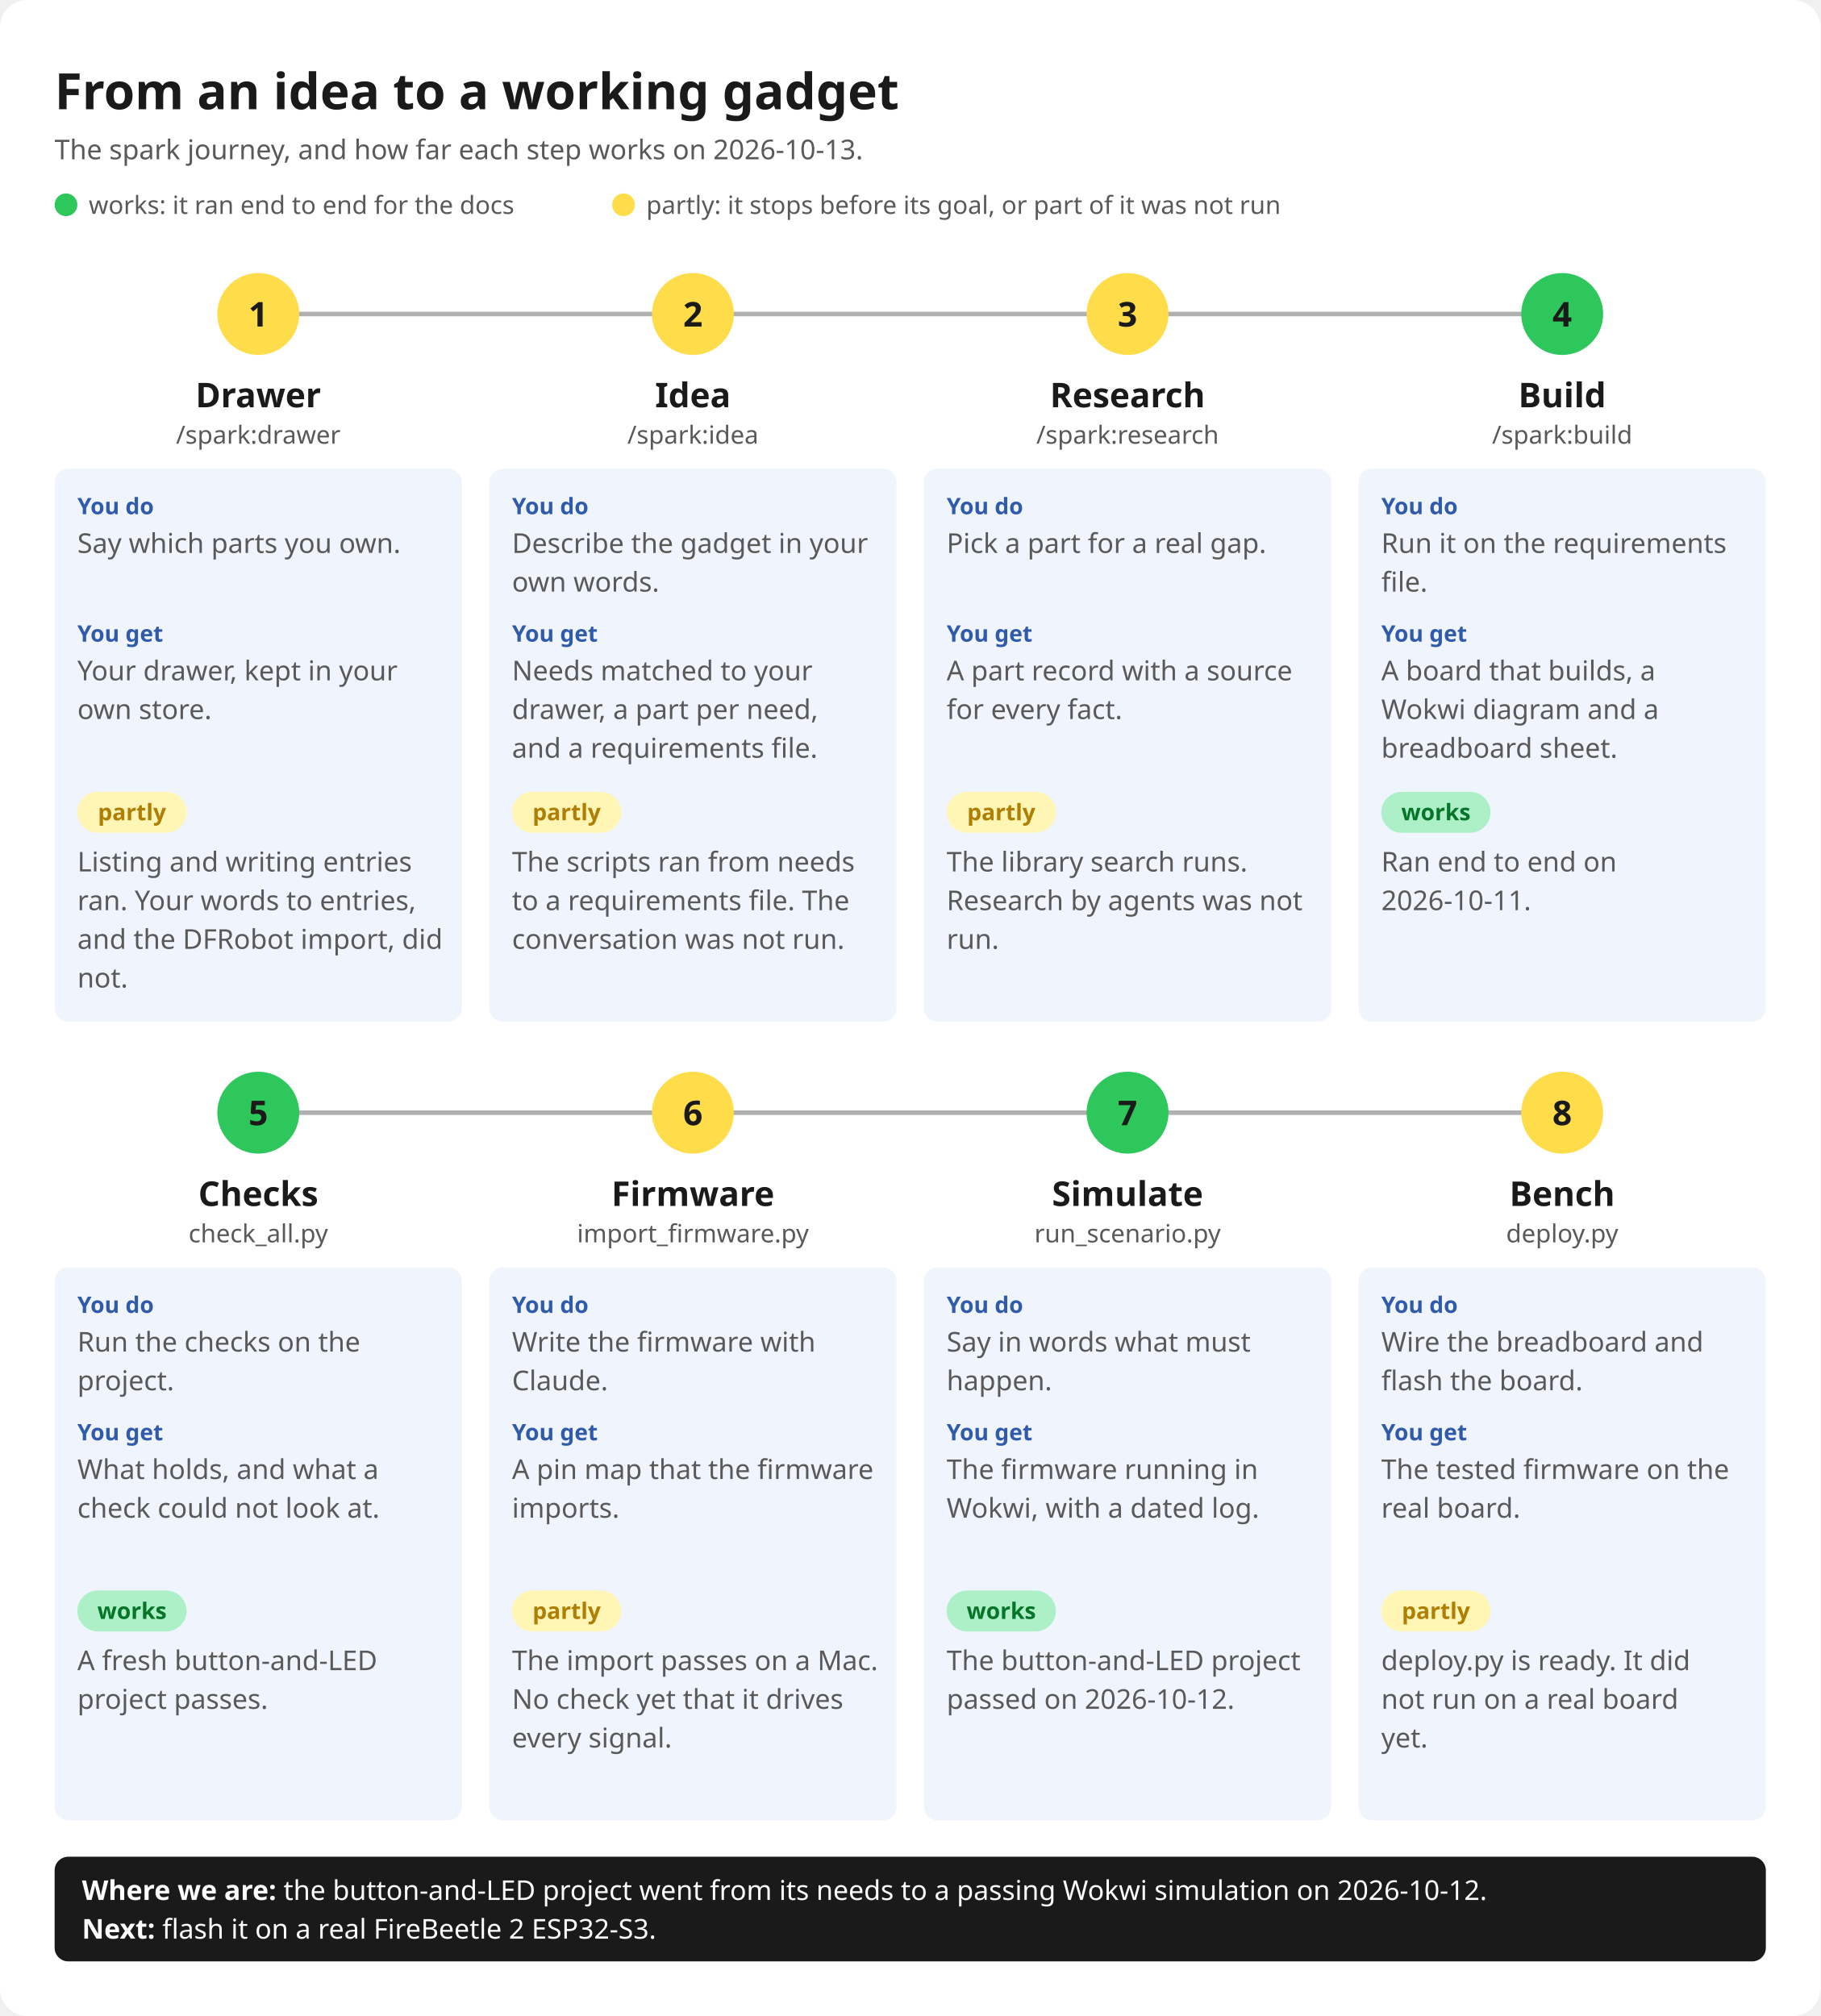
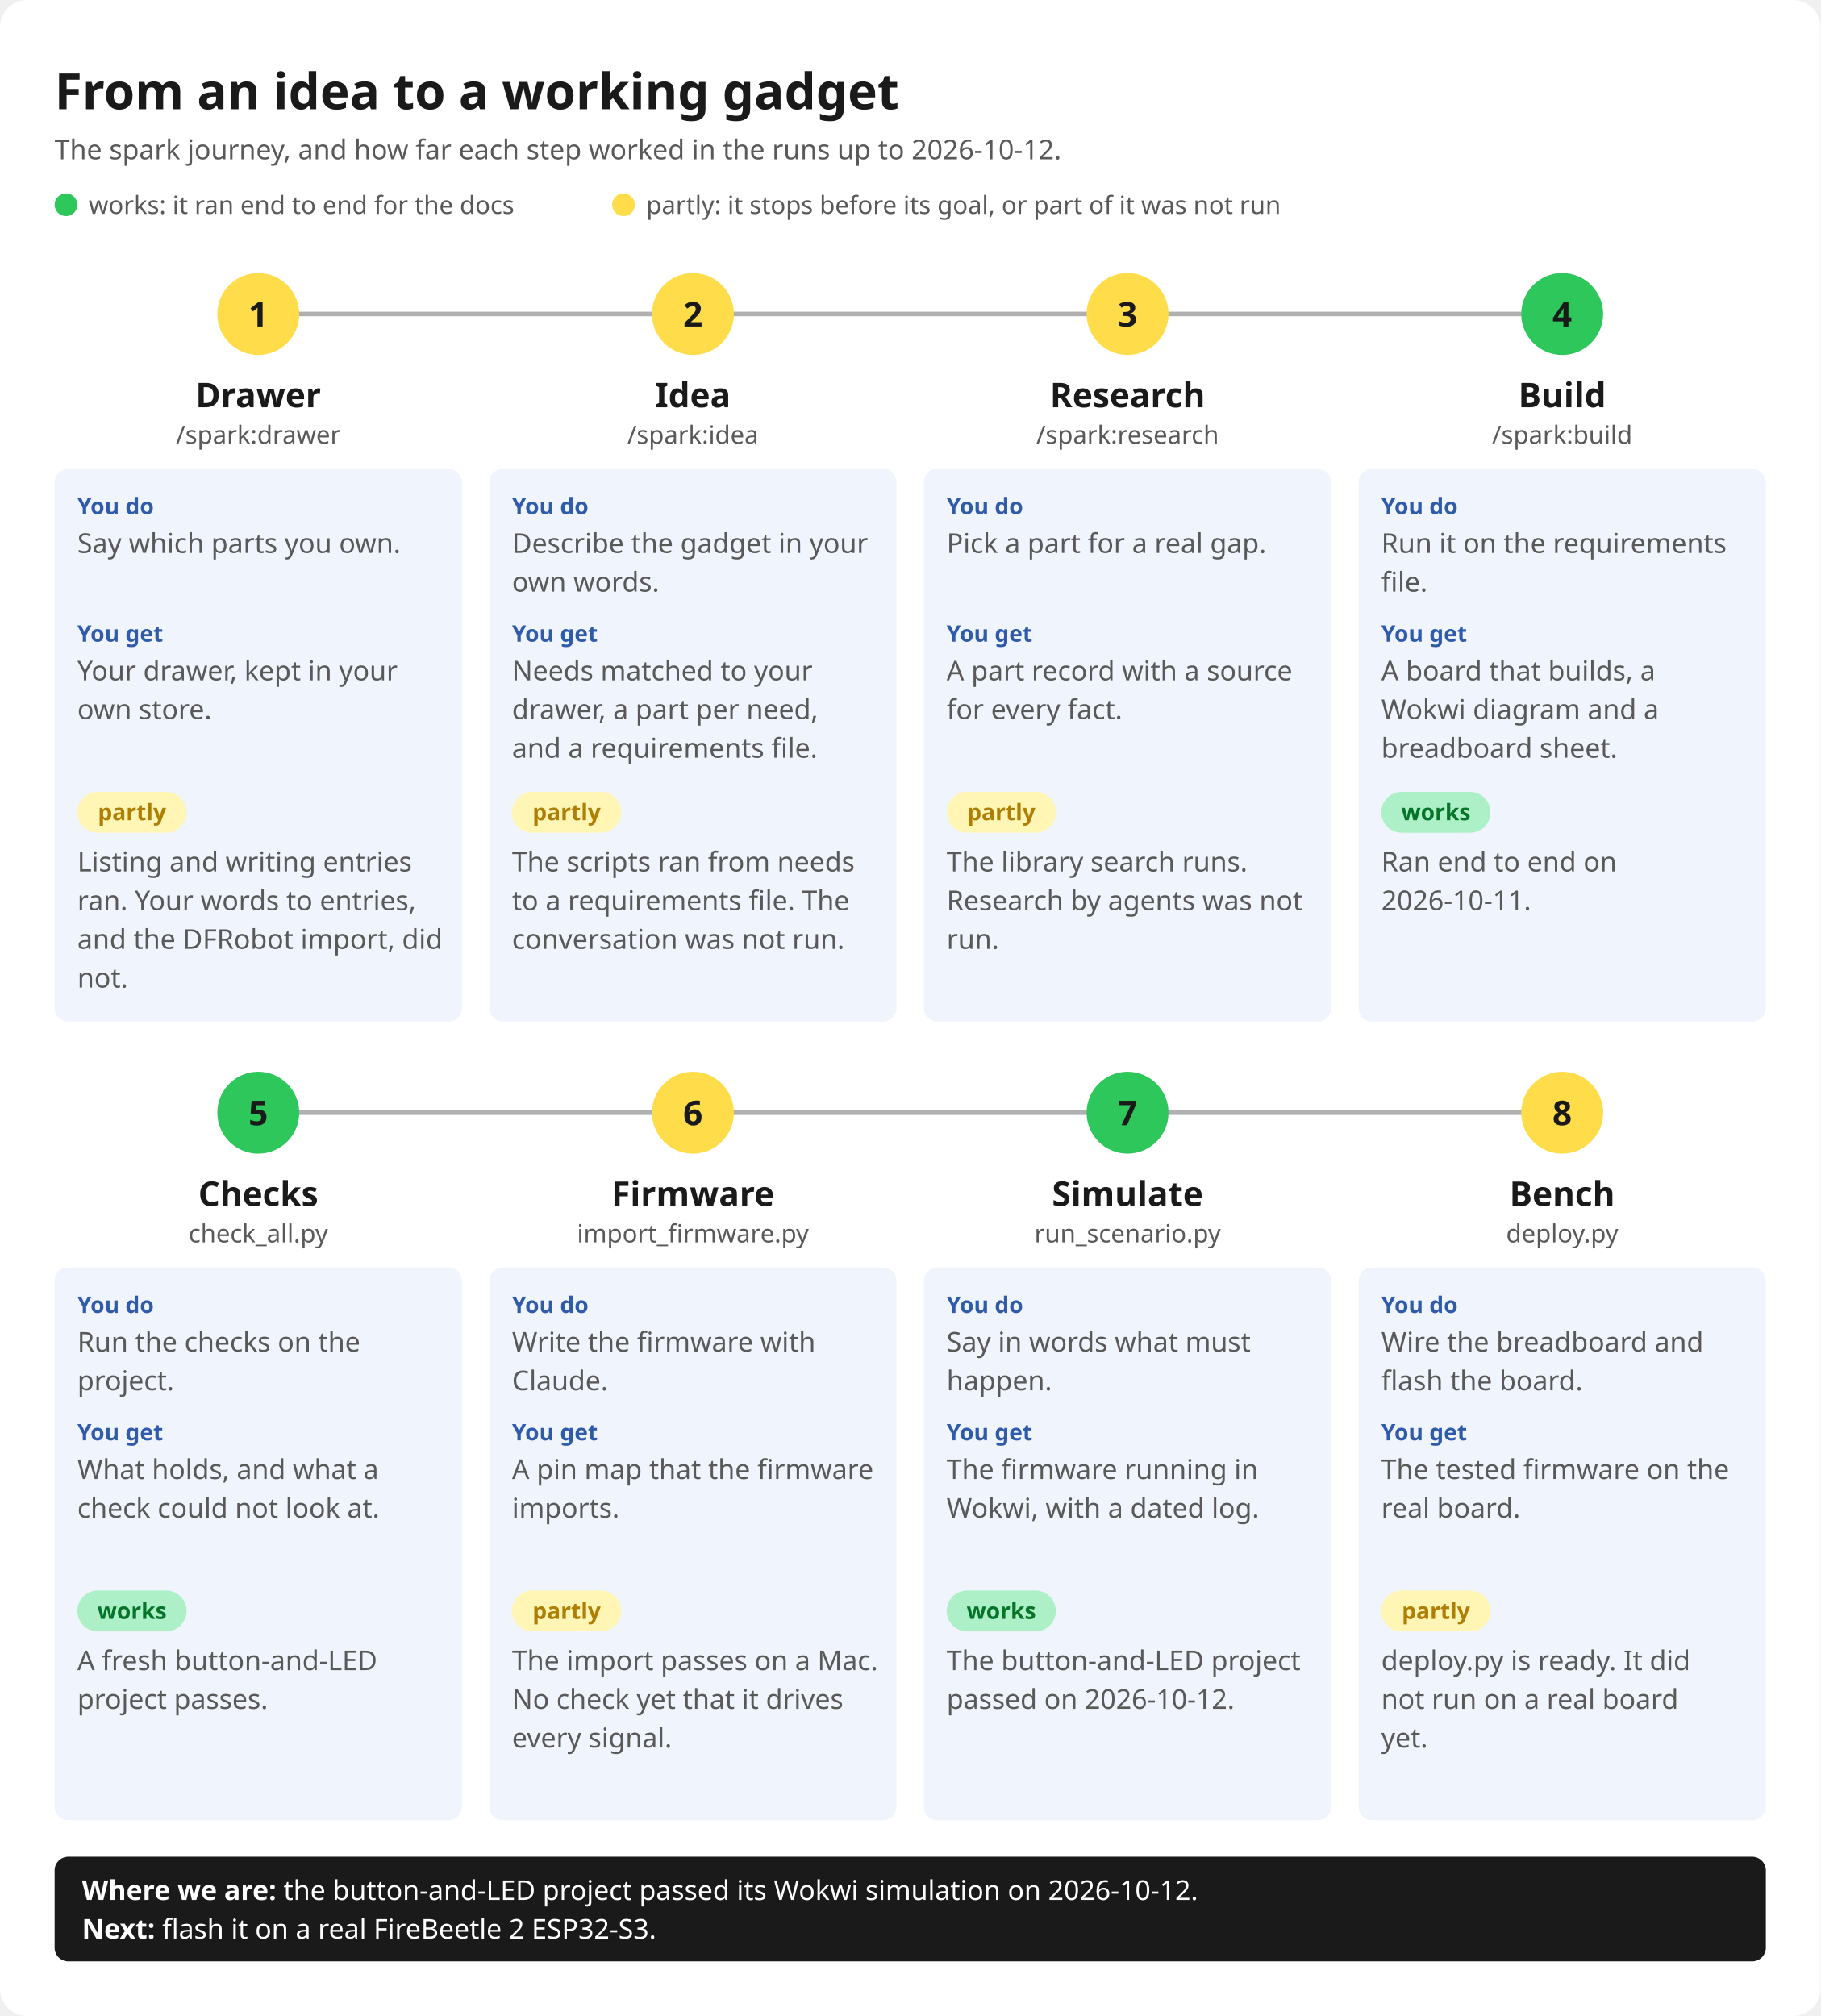
<svg xmlns="http://www.w3.org/2000/svg" viewBox="0 0 1600 1772" width="1600" height="1772" font-family="'Noto Sans', 'Helvetica Neue', Helvetica, Arial, sans-serif">
  <rect width="1600" height="1772" rx="24" fill="#ffffff" />
  <text x="48" y="96" font-size="44" font-weight="bold" fill="#1a1a1a" text-anchor="start">From an idea to a working gadget</text>
-   <text x="48" y="140" font-size="24" font-weight="normal" fill="#595959" text-anchor="start">The spark journey, and how far each step works on 2026-10-13.</text>
+   <text x="48" y="140" font-size="24" font-weight="normal" fill="#595959" text-anchor="start">The spark journey, and how far each step worked in the runs up to 2026-10-12.</text>
  <circle cx="58" cy="180" r="10" fill="#2dc75c" />
  <text x="78" y="188" font-size="22" font-weight="normal" fill="#595959" text-anchor="start">works: it ran end to end for the docs</text>
  <circle cx="548" cy="180" r="10" fill="#ffdc4a" />
  <text x="568" y="188" font-size="22" font-weight="normal" fill="#595959" text-anchor="start">partly: it stops before its goal, or part of it was not run</text>
  <line x1="227" y1="276" x2="1373" y2="276" stroke="#b0b0b0" stroke-width="4" />
  <circle cx="227" cy="276" r="36" fill="#ffdc4a" />
  <text x="227" y="287" font-size="30" font-weight="bold" fill="#1a1a1a" text-anchor="middle">1</text>
  <text x="227" y="358" font-size="30" font-weight="bold" fill="#1a1a1a" text-anchor="middle">Drawer</text>
  <text x="227" y="390" font-size="22" font-weight="normal" fill="#595959" text-anchor="middle">/spark:drawer</text>
  <rect x="48" y="412" width="358" height="486" rx="12" fill="#f0f5fd" />
  <text x="68" y="452" font-size="20" font-weight="bold" fill="#305bab" text-anchor="start">You do</text>
  <text x="68" y="486" font-size="24" font-weight="normal" fill="#595959" text-anchor="start">Say which parts you own.</text>
  <text x="68" y="564" font-size="20" font-weight="bold" fill="#305bab" text-anchor="start">You get</text>
  <text x="68" y="598" font-size="24" font-weight="normal" fill="#595959" text-anchor="start">Your drawer, kept in your</text>
  <text x="68" y="632" font-size="24" font-weight="normal" fill="#595959" text-anchor="start">own store.</text>
  <rect x="68" y="696" width="96" height="36" rx="18" fill="#fff6b6" />
  <text x="116" y="721" font-size="20" font-weight="bold" fill="#af7e04" text-anchor="middle">partly</text>
  <text x="68" y="766" font-size="24" font-weight="normal" fill="#595959" text-anchor="start">Listing and writing entries</text>
  <text x="68" y="800" font-size="24" font-weight="normal" fill="#595959" text-anchor="start">ran. Your words to entries,</text>
  <text x="68" y="834" font-size="24" font-weight="normal" fill="#595959" text-anchor="start">and the DFRobot import, did</text>
  <text x="68" y="868" font-size="24" font-weight="normal" fill="#595959" text-anchor="start">not.</text>
  <circle cx="609" cy="276" r="36" fill="#ffdc4a" />
  <text x="609" y="287" font-size="30" font-weight="bold" fill="#1a1a1a" text-anchor="middle">2</text>
  <text x="609" y="358" font-size="30" font-weight="bold" fill="#1a1a1a" text-anchor="middle">Idea</text>
  <text x="609" y="390" font-size="22" font-weight="normal" fill="#595959" text-anchor="middle">/spark:idea</text>
  <rect x="430" y="412" width="358" height="486" rx="12" fill="#f0f5fd" />
  <text x="450" y="452" font-size="20" font-weight="bold" fill="#305bab" text-anchor="start">You do</text>
  <text x="450" y="486" font-size="24" font-weight="normal" fill="#595959" text-anchor="start">Describe the gadget in your</text>
  <text x="450" y="520" font-size="24" font-weight="normal" fill="#595959" text-anchor="start">own words.</text>
  <text x="450" y="564" font-size="20" font-weight="bold" fill="#305bab" text-anchor="start">You get</text>
  <text x="450" y="598" font-size="24" font-weight="normal" fill="#595959" text-anchor="start">Needs matched to your</text>
  <text x="450" y="632" font-size="24" font-weight="normal" fill="#595959" text-anchor="start">drawer, a part per need,</text>
  <text x="450" y="666" font-size="24" font-weight="normal" fill="#595959" text-anchor="start">and a requirements file.</text>
  <rect x="450" y="696" width="96" height="36" rx="18" fill="#fff6b6" />
  <text x="498" y="721" font-size="20" font-weight="bold" fill="#af7e04" text-anchor="middle">partly</text>
  <text x="450" y="766" font-size="24" font-weight="normal" fill="#595959" text-anchor="start">The scripts ran from needs</text>
  <text x="450" y="800" font-size="24" font-weight="normal" fill="#595959" text-anchor="start">to a requirements file. The</text>
  <text x="450" y="834" font-size="24" font-weight="normal" fill="#595959" text-anchor="start">conversation was not run.</text>
  <circle cx="991" cy="276" r="36" fill="#ffdc4a" />
  <text x="991" y="287" font-size="30" font-weight="bold" fill="#1a1a1a" text-anchor="middle">3</text>
  <text x="991" y="358" font-size="30" font-weight="bold" fill="#1a1a1a" text-anchor="middle">Research</text>
  <text x="991" y="390" font-size="22" font-weight="normal" fill="#595959" text-anchor="middle">/spark:research</text>
  <rect x="812" y="412" width="358" height="486" rx="12" fill="#f0f5fd" />
  <text x="832" y="452" font-size="20" font-weight="bold" fill="#305bab" text-anchor="start">You do</text>
  <text x="832" y="486" font-size="24" font-weight="normal" fill="#595959" text-anchor="start">Pick a part for a real gap.</text>
  <text x="832" y="564" font-size="20" font-weight="bold" fill="#305bab" text-anchor="start">You get</text>
  <text x="832" y="598" font-size="24" font-weight="normal" fill="#595959" text-anchor="start">A part record with a source</text>
  <text x="832" y="632" font-size="24" font-weight="normal" fill="#595959" text-anchor="start">for every fact.</text>
  <rect x="832" y="696" width="96" height="36" rx="18" fill="#fff6b6" />
  <text x="880" y="721" font-size="20" font-weight="bold" fill="#af7e04" text-anchor="middle">partly</text>
  <text x="832" y="766" font-size="24" font-weight="normal" fill="#595959" text-anchor="start">The library search runs.</text>
  <text x="832" y="800" font-size="24" font-weight="normal" fill="#595959" text-anchor="start">Research by agents was not</text>
  <text x="832" y="834" font-size="24" font-weight="normal" fill="#595959" text-anchor="start">run.</text>
  <circle cx="1373" cy="276" r="36" fill="#2dc75c" />
  <text x="1373" y="287" font-size="30" font-weight="bold" fill="#1a1a1a" text-anchor="middle">4</text>
  <text x="1373" y="358" font-size="30" font-weight="bold" fill="#1a1a1a" text-anchor="middle">Build</text>
  <text x="1373" y="390" font-size="22" font-weight="normal" fill="#595959" text-anchor="middle">/spark:build</text>
  <rect x="1194" y="412" width="358" height="486" rx="12" fill="#f0f5fd" />
  <text x="1214" y="452" font-size="20" font-weight="bold" fill="#305bab" text-anchor="start">You do</text>
  <text x="1214" y="486" font-size="24" font-weight="normal" fill="#595959" text-anchor="start">Run it on the requirements</text>
  <text x="1214" y="520" font-size="24" font-weight="normal" fill="#595959" text-anchor="start">file.</text>
  <text x="1214" y="564" font-size="20" font-weight="bold" fill="#305bab" text-anchor="start">You get</text>
  <text x="1214" y="598" font-size="24" font-weight="normal" fill="#595959" text-anchor="start">A board that builds, a</text>
  <text x="1214" y="632" font-size="24" font-weight="normal" fill="#595959" text-anchor="start">Wokwi diagram and a</text>
  <text x="1214" y="666" font-size="24" font-weight="normal" fill="#595959" text-anchor="start">breadboard sheet.</text>
  <rect x="1214" y="696" width="96" height="36" rx="18" fill="#adf0c7" />
  <text x="1262" y="721" font-size="20" font-weight="bold" fill="#067429" text-anchor="middle">works</text>
  <text x="1214" y="766" font-size="24" font-weight="normal" fill="#595959" text-anchor="start">Ran end to end on</text>
  <text x="1214" y="800" font-size="24" font-weight="normal" fill="#595959" text-anchor="start">2026-10-11.</text>
  <line x1="227" y1="978" x2="1373" y2="978" stroke="#b0b0b0" stroke-width="4" />
  <circle cx="227" cy="978" r="36" fill="#2dc75c" />
  <text x="227" y="989" font-size="30" font-weight="bold" fill="#1a1a1a" text-anchor="middle">5</text>
  <text x="227" y="1060" font-size="30" font-weight="bold" fill="#1a1a1a" text-anchor="middle">Checks</text>
  <text x="227" y="1092" font-size="22" font-weight="normal" fill="#595959" text-anchor="middle">check_all.py</text>
  <rect x="48" y="1114" width="358" height="486" rx="12" fill="#f0f5fd" />
  <text x="68" y="1154" font-size="20" font-weight="bold" fill="#305bab" text-anchor="start">You do</text>
  <text x="68" y="1188" font-size="24" font-weight="normal" fill="#595959" text-anchor="start">Run the checks on the</text>
  <text x="68" y="1222" font-size="24" font-weight="normal" fill="#595959" text-anchor="start">project.</text>
  <text x="68" y="1266" font-size="20" font-weight="bold" fill="#305bab" text-anchor="start">You get</text>
  <text x="68" y="1300" font-size="24" font-weight="normal" fill="#595959" text-anchor="start">What holds, and what a</text>
  <text x="68" y="1334" font-size="24" font-weight="normal" fill="#595959" text-anchor="start">check could not look at.</text>
  <rect x="68" y="1398" width="96" height="36" rx="18" fill="#adf0c7" />
  <text x="116" y="1423" font-size="20" font-weight="bold" fill="#067429" text-anchor="middle">works</text>
  <text x="68" y="1468" font-size="24" font-weight="normal" fill="#595959" text-anchor="start">A fresh button-and-LED</text>
  <text x="68" y="1502" font-size="24" font-weight="normal" fill="#595959" text-anchor="start">project passes.</text>
  <circle cx="609" cy="978" r="36" fill="#ffdc4a" />
  <text x="609" y="989" font-size="30" font-weight="bold" fill="#1a1a1a" text-anchor="middle">6</text>
  <text x="609" y="1060" font-size="30" font-weight="bold" fill="#1a1a1a" text-anchor="middle">Firmware</text>
  <text x="609" y="1092" font-size="22" font-weight="normal" fill="#595959" text-anchor="middle">import_firmware.py</text>
  <rect x="430" y="1114" width="358" height="486" rx="12" fill="#f0f5fd" />
  <text x="450" y="1154" font-size="20" font-weight="bold" fill="#305bab" text-anchor="start">You do</text>
  <text x="450" y="1188" font-size="24" font-weight="normal" fill="#595959" text-anchor="start">Write the firmware with</text>
  <text x="450" y="1222" font-size="24" font-weight="normal" fill="#595959" text-anchor="start">Claude.</text>
  <text x="450" y="1266" font-size="20" font-weight="bold" fill="#305bab" text-anchor="start">You get</text>
  <text x="450" y="1300" font-size="24" font-weight="normal" fill="#595959" text-anchor="start">A pin map that the firmware</text>
  <text x="450" y="1334" font-size="24" font-weight="normal" fill="#595959" text-anchor="start">imports.</text>
  <rect x="450" y="1398" width="96" height="36" rx="18" fill="#fff6b6" />
  <text x="498" y="1423" font-size="20" font-weight="bold" fill="#af7e04" text-anchor="middle">partly</text>
  <text x="450" y="1468" font-size="24" font-weight="normal" fill="#595959" text-anchor="start">The import passes on a Mac.</text>
  <text x="450" y="1502" font-size="24" font-weight="normal" fill="#595959" text-anchor="start">No check yet that it drives</text>
  <text x="450" y="1536" font-size="24" font-weight="normal" fill="#595959" text-anchor="start">every signal.</text>
  <circle cx="991" cy="978" r="36" fill="#2dc75c" />
  <text x="991" y="989" font-size="30" font-weight="bold" fill="#1a1a1a" text-anchor="middle">7</text>
  <text x="991" y="1060" font-size="30" font-weight="bold" fill="#1a1a1a" text-anchor="middle">Simulate</text>
  <text x="991" y="1092" font-size="22" font-weight="normal" fill="#595959" text-anchor="middle">run_scenario.py</text>
  <rect x="812" y="1114" width="358" height="486" rx="12" fill="#f0f5fd" />
  <text x="832" y="1154" font-size="20" font-weight="bold" fill="#305bab" text-anchor="start">You do</text>
  <text x="832" y="1188" font-size="24" font-weight="normal" fill="#595959" text-anchor="start">Say in words what must</text>
  <text x="832" y="1222" font-size="24" font-weight="normal" fill="#595959" text-anchor="start">happen.</text>
  <text x="832" y="1266" font-size="20" font-weight="bold" fill="#305bab" text-anchor="start">You get</text>
  <text x="832" y="1300" font-size="24" font-weight="normal" fill="#595959" text-anchor="start">The firmware running in</text>
  <text x="832" y="1334" font-size="24" font-weight="normal" fill="#595959" text-anchor="start">Wokwi, with a dated log.</text>
  <rect x="832" y="1398" width="96" height="36" rx="18" fill="#adf0c7" />
  <text x="880" y="1423" font-size="20" font-weight="bold" fill="#067429" text-anchor="middle">works</text>
  <text x="832" y="1468" font-size="24" font-weight="normal" fill="#595959" text-anchor="start">The button-and-LED project</text>
  <text x="832" y="1502" font-size="24" font-weight="normal" fill="#595959" text-anchor="start">passed on 2026-10-12.</text>
  <circle cx="1373" cy="978" r="36" fill="#ffdc4a" />
  <text x="1373" y="989" font-size="30" font-weight="bold" fill="#1a1a1a" text-anchor="middle">8</text>
  <text x="1373" y="1060" font-size="30" font-weight="bold" fill="#1a1a1a" text-anchor="middle">Bench</text>
  <text x="1373" y="1092" font-size="22" font-weight="normal" fill="#595959" text-anchor="middle">deploy.py</text>
  <rect x="1194" y="1114" width="358" height="486" rx="12" fill="#f0f5fd" />
  <text x="1214" y="1154" font-size="20" font-weight="bold" fill="#305bab" text-anchor="start">You do</text>
  <text x="1214" y="1188" font-size="24" font-weight="normal" fill="#595959" text-anchor="start">Wire the breadboard and</text>
  <text x="1214" y="1222" font-size="24" font-weight="normal" fill="#595959" text-anchor="start">flash the board.</text>
  <text x="1214" y="1266" font-size="20" font-weight="bold" fill="#305bab" text-anchor="start">You get</text>
  <text x="1214" y="1300" font-size="24" font-weight="normal" fill="#595959" text-anchor="start">The tested firmware on the</text>
  <text x="1214" y="1334" font-size="24" font-weight="normal" fill="#595959" text-anchor="start">real board.</text>
  <rect x="1214" y="1398" width="96" height="36" rx="18" fill="#fff6b6" />
  <text x="1262" y="1423" font-size="20" font-weight="bold" fill="#af7e04" text-anchor="middle">partly</text>
  <text x="1214" y="1468" font-size="24" font-weight="normal" fill="#595959" text-anchor="start">deploy.py is ready. It did</text>
  <text x="1214" y="1502" font-size="24" font-weight="normal" fill="#595959" text-anchor="start">not run on a real board</text>
  <text x="1214" y="1536" font-size="24" font-weight="normal" fill="#595959" text-anchor="start">yet.</text>
  <rect x="48" y="1632" width="1504" height="92" rx="12" fill="#1a1a1a" />
  <text x="72" y="1670" font-size="24" fill="#ffffff">
-     <tspan font-weight="bold">Where we are:</tspan> the button-and-LED project went from its needs to a passing Wokwi simulation on 2026-10-12.</text>
+     <tspan font-weight="bold">Where we are:</tspan> the button-and-LED project passed its Wokwi simulation on 2026-10-12.</text>
  <text x="72" y="1704" font-size="24" fill="#ffffff">
    <tspan font-weight="bold">Next:</tspan> flash it on a real FireBeetle 2 ESP32-S3.</text>
</svg>
